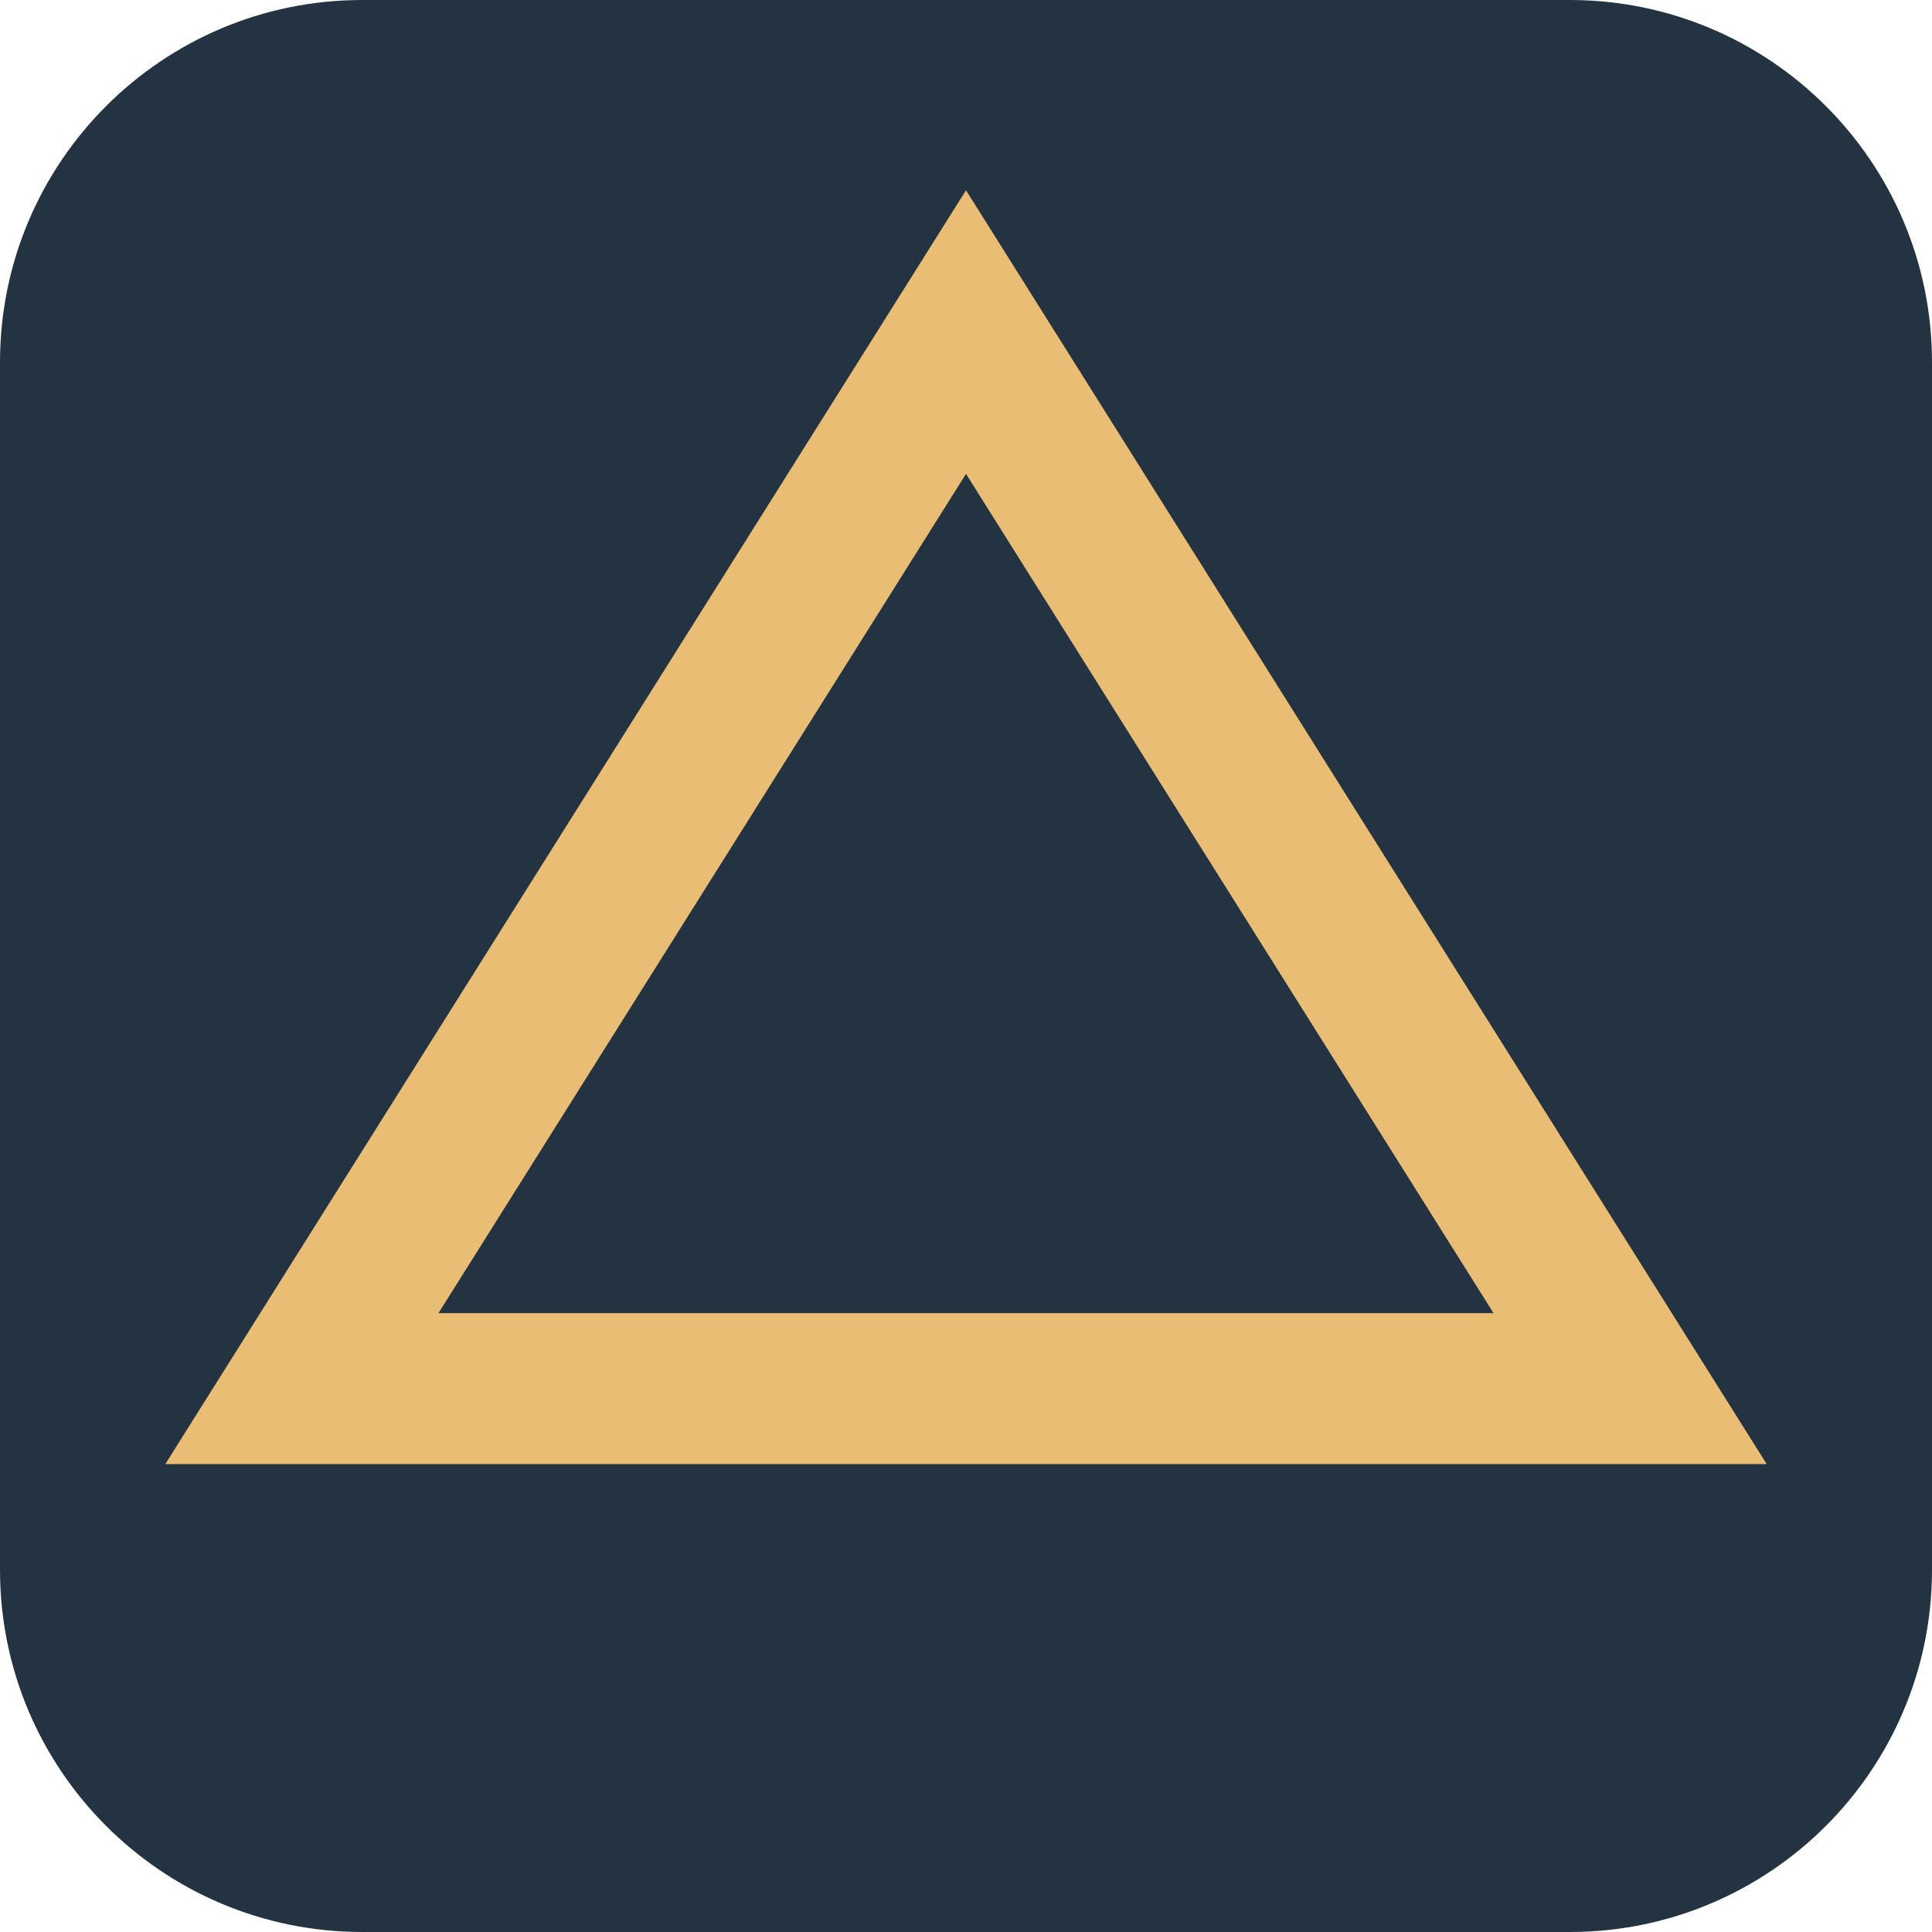
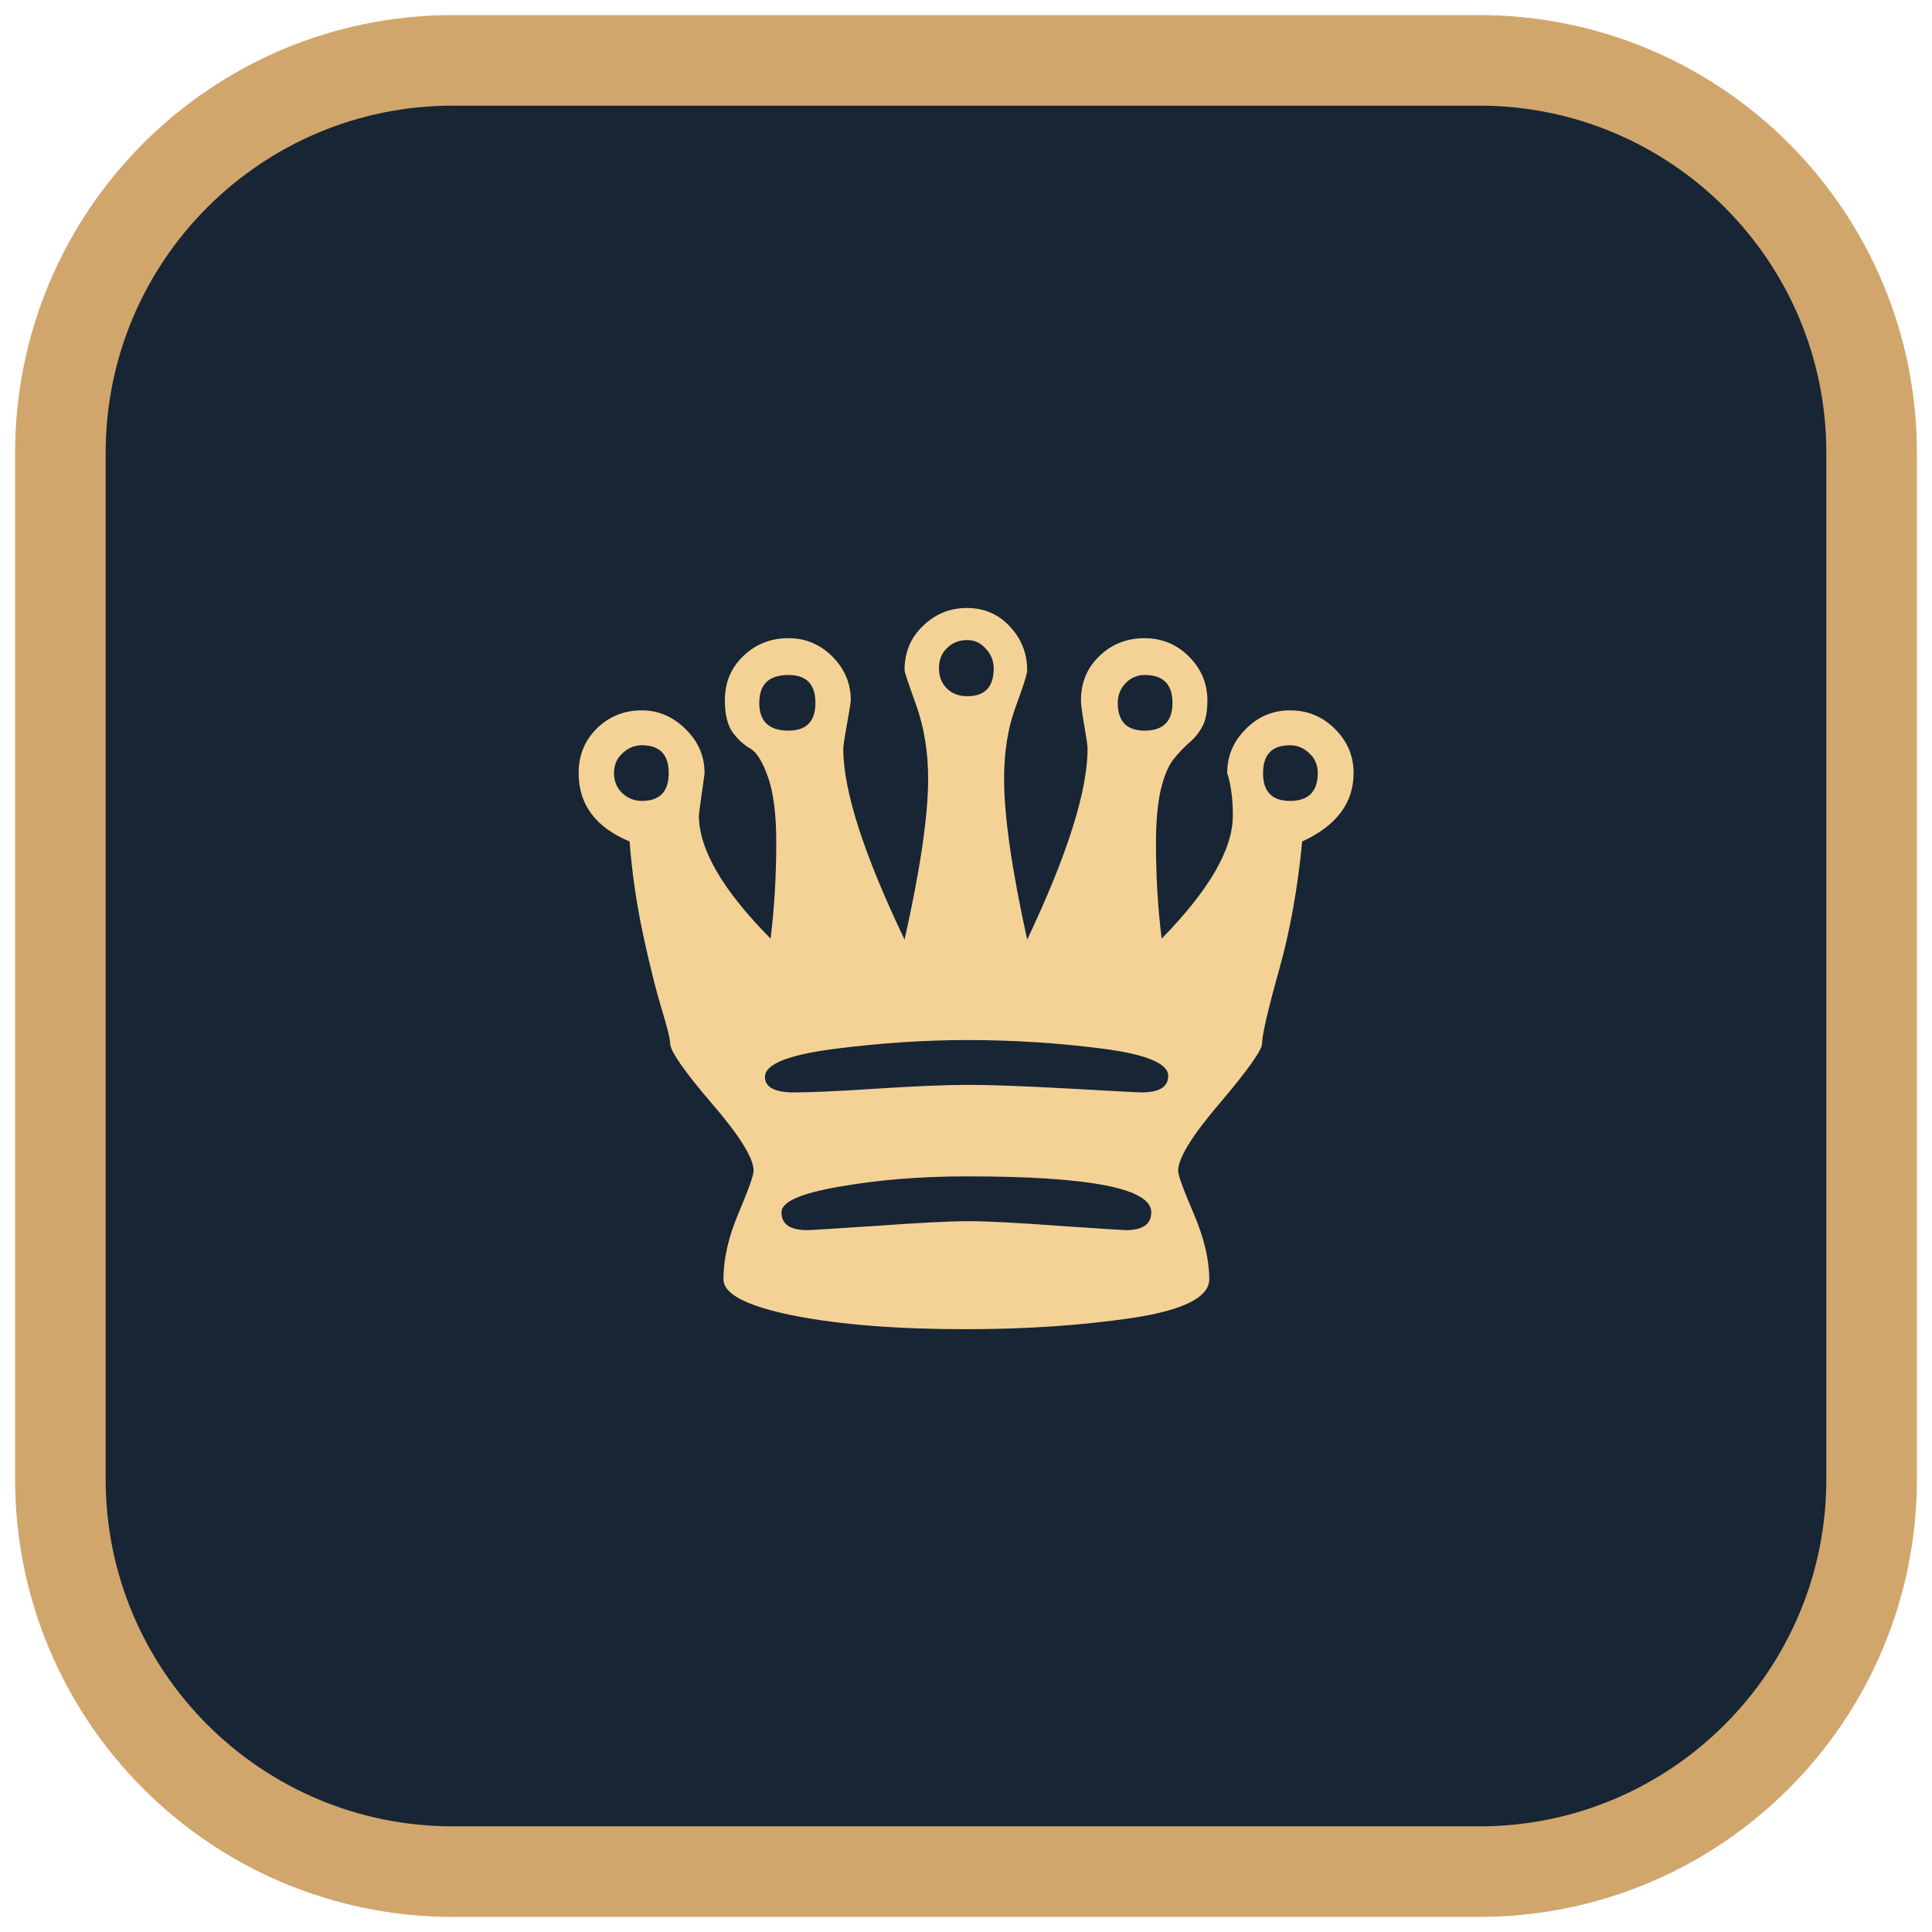
<svg xmlns="http://www.w3.org/2000/svg" viewBox="0 0 64 64">
-   <rect width="64" height="64" rx="12" fill="#243342" />
-   <path d="M10 46 32 11 54 46Z" stroke="#e9be74" fill="none" stroke-width="5" />
+   <rect x="2" y="2" width="60" height="60" rx="13" fill="#182534" stroke="#d1a66c" stroke-width="3" />
+   <text x="32" y="44" text-anchor="middle" font-size="37" fill="#f4d296" font-family="Georgia,serif">♛</text>
</svg>
